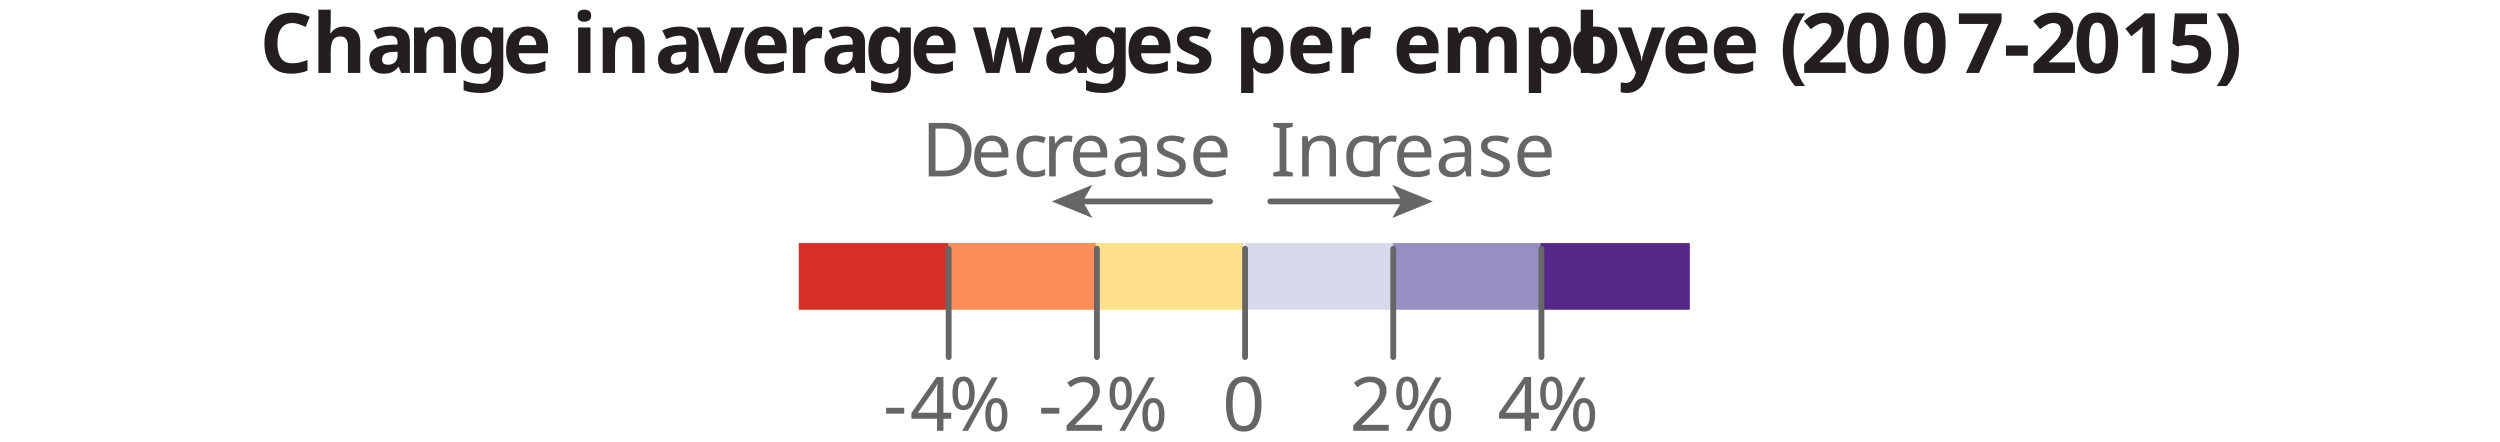
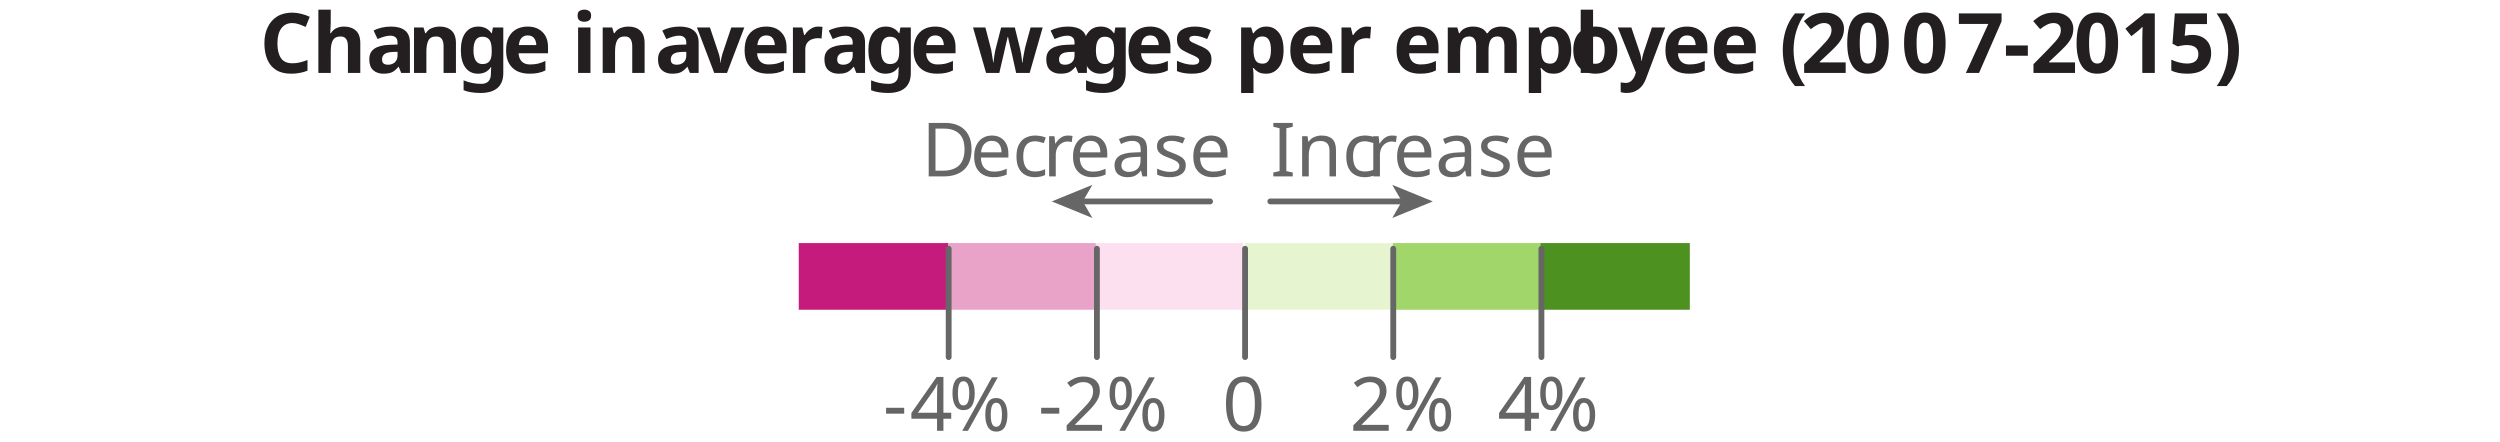
<svg xmlns="http://www.w3.org/2000/svg" viewBox="0 0 300 53">
  <g id="Work_area" data-name="Work area">
-     <rect x="131.31" y="29.17" width="17.91" height="8" fill="#fee08b" />
-     <rect x="113.58" y="29.17" width="17.91" height="8" fill="#fc8d59" />
-     <rect x="95.85" y="29.17" width="17.91" height="8" fill="#d73027" />
-     <rect x="149.41" y="29.17" width="17.91" height="8" fill="#d8daeb" />
-     <rect x="167.14" y="29.17" width="17.91" height="8" fill="#998ec3" />
-     <rect x="184.87" y="29.17" width="17.91" height="8" fill="#542788" />
+     <rect x="131.31" y="29.17" width="17.91" height="8" fill="#fde0ef" />
+     <rect x="113.58" y="29.17" width="17.91" height="8" fill="#e9a3c9" />
+     <rect x="95.85" y="29.17" width="17.91" height="8" fill="#c51b7d" />
+     <rect x="149.41" y="29.17" width="17.91" height="8" fill="#e6f5d0" />
+     <rect x="167.14" y="29.17" width="17.91" height="8" fill="#a1d76a" />
+     <rect x="184.87" y="29.17" width="17.91" height="8" fill="#4d9221" />
    <line x1="113.84" y1="29.85" x2="113.84" y2="42.85" fill="none" stroke="#666" stroke-linecap="round" stroke-linejoin="round" stroke-width="0.7" />
    <line x1="131.63" y1="29.85" x2="131.63" y2="42.85" fill="none" stroke="#666" stroke-linecap="round" stroke-linejoin="round" stroke-width="0.7" />
    <line x1="149.41" y1="29.85" x2="149.41" y2="42.85" fill="none" stroke="#666" stroke-linecap="round" stroke-linejoin="round" stroke-width="0.7" />
    <line x1="167.19" y1="29.85" x2="167.19" y2="42.85" fill="none" stroke="#666" stroke-linecap="round" stroke-linejoin="round" stroke-width="0.7" />
    <line x1="184.97" y1="29.85" x2="184.97" y2="42.85" fill="none" stroke="#666" stroke-linecap="round" stroke-linejoin="round" stroke-width="0.7" />
    <text transform="translate(83.55 51.7)" font-size="9" fill="#656565" font-family="McClatchySansText-Regular, McClatchy Sans Text">
      <tspan letter-spacing="1.12em">	</tspan>
      <tspan x="11.99" y="0" letter-spacing="0.95em">	</tspan>
      <tspan x="22.42" y="0">-</tspan>
      <tspan x="25.63" y="0" letter-spacing="-0.01em">4</tspan>
      <tspan x="30.31" y="0">%</tspan>
      <tspan x="36.63" y="0" letter-spacing="0.28em">	</tspan>
      <tspan x="41.03" y="0" letter-spacing="-0.03em">-</tspan>
      <tspan x="44.01" y="0">2%</tspan>
      <tspan x="54.52" y="0" letter-spacing="0.75em">	</tspan>
      <tspan x="63.13" y="0">0</tspan>
      <tspan x="68.61" y="0" letter-spacing="0.88em">	</tspan>
      <tspan x="78.41" y="0">2%</tspan>
      <tspan x="88.92" y="0" letter-spacing="0.59em">	</tspan>
      <tspan x="96.15" y="0" letter-spacing="-0.02em">4</tspan>
      <tspan x="100.84" y="0">%</tspan>
      <tspan x="107.16" y="0" letter-spacing="1.87em">	</tspan>
    </text>
    <line x1="152.44" y1="24.17" x2="168.48" y2="24.17" fill="none" stroke="#666" stroke-linecap="round" stroke-linejoin="round" stroke-width="0.7" />
    <polygon points="171.94 24.17 167.07 26.16 168.22 24.17 167.07 22.18 171.94 24.17" fill="#666" />
    <line x1="129.67" y1="24.17" x2="145.21" y2="24.17" fill="none" stroke="#666" stroke-linecap="round" stroke-linejoin="round" stroke-width="0.7" />
    <polygon points="126.21 24.17 131.09 26.16 129.93 24.17 131.09 22.18 126.21 24.17" fill="#666" />
    <text transform="translate(110.57 21.17)" font-size="9" fill="#666" font-family="McClatchySansText-Regular, McClatchy Sans Text">
      <tspan letter-spacing="-0.01em">D</tspan>
      <tspan x="5.83" y="0">ec</tspan>
      <tspan x="14.56" y="0" letter-spacing="-0.01em">r</tspan>
      <tspan x="17.69" y="0" letter-spacing="0em">ease</tspan>
    </text>
    <text transform="translate(152.44 21.17)" font-size="9" fill="#666" font-family="McClatchySansText-Regular, McClatchy Sans Text">Inc<tspan x="11.59" y="0" letter-spacing="-0.01em">r</tspan>
      <tspan x="14.71" y="0">ease</tspan>
    </text>
    <text transform="translate(31.15 8.75)" font-size="10" fill="#231f20" font-family="McClatchySans-Bold, McClatchy Sans" font-weight="700" letter-spacing="-0.01em">Cha<tspan x="17.75" y="0" letter-spacing="-0.01em">n</tspan>
      <tspan x="23.7" y="0" letter-spacing="-0.03em">g</tspan>
      <tspan x="29.13" y="0">e in </tspan>
      <tspan x="47.39" y="0" letter-spacing="-0.03em">a</tspan>
      <tspan x="52.48" y="0" letter-spacing="-0.04em">v</tspan>
      <tspan x="57.75" y="0" letter-spacing="-0.01em">e</tspan>
      <tspan x="63.22" y="0" letter-spacing="-0.02em">ra</tspan>
      <tspan x="72.6" y="0" letter-spacing="-0.03em">g</tspan>
      <tspan x="78.03" y="0">e </tspan>
      <tspan x="85.52" y="0" letter-spacing="-0.01em">wa</tspan>
      <tspan x="98.39" y="0" letter-spacing="-0.03em">g</tspan>
      <tspan x="103.82" y="0" letter-spacing="-0.01em">es per empl</tspan>
      <tspan x="157.19" y="0" letter-spacing="-0.03em">o</tspan>
      <tspan x="162.99" y="0" letter-spacing="-0.03em">y</tspan>
      <tspan x="168.25" y="0">ee (</tspan>
      <tspan x="184.94" y="0" letter-spacing="0em">2</tspan>
      <tspan x="190.16" y="0">0</tspan>
      <tspan x="196.98" y="0" letter-spacing="-0.03em">0</tspan>
      <tspan x="203.65" y="0" letter-spacing="-0.01em">7-</tspan>
      <tspan x="212.46" y="0" letter-spacing="-0.01em">2</tspan>
      <tspan x="217.68" y="0">015)</tspan>
    </text>
  </g>
</svg>
